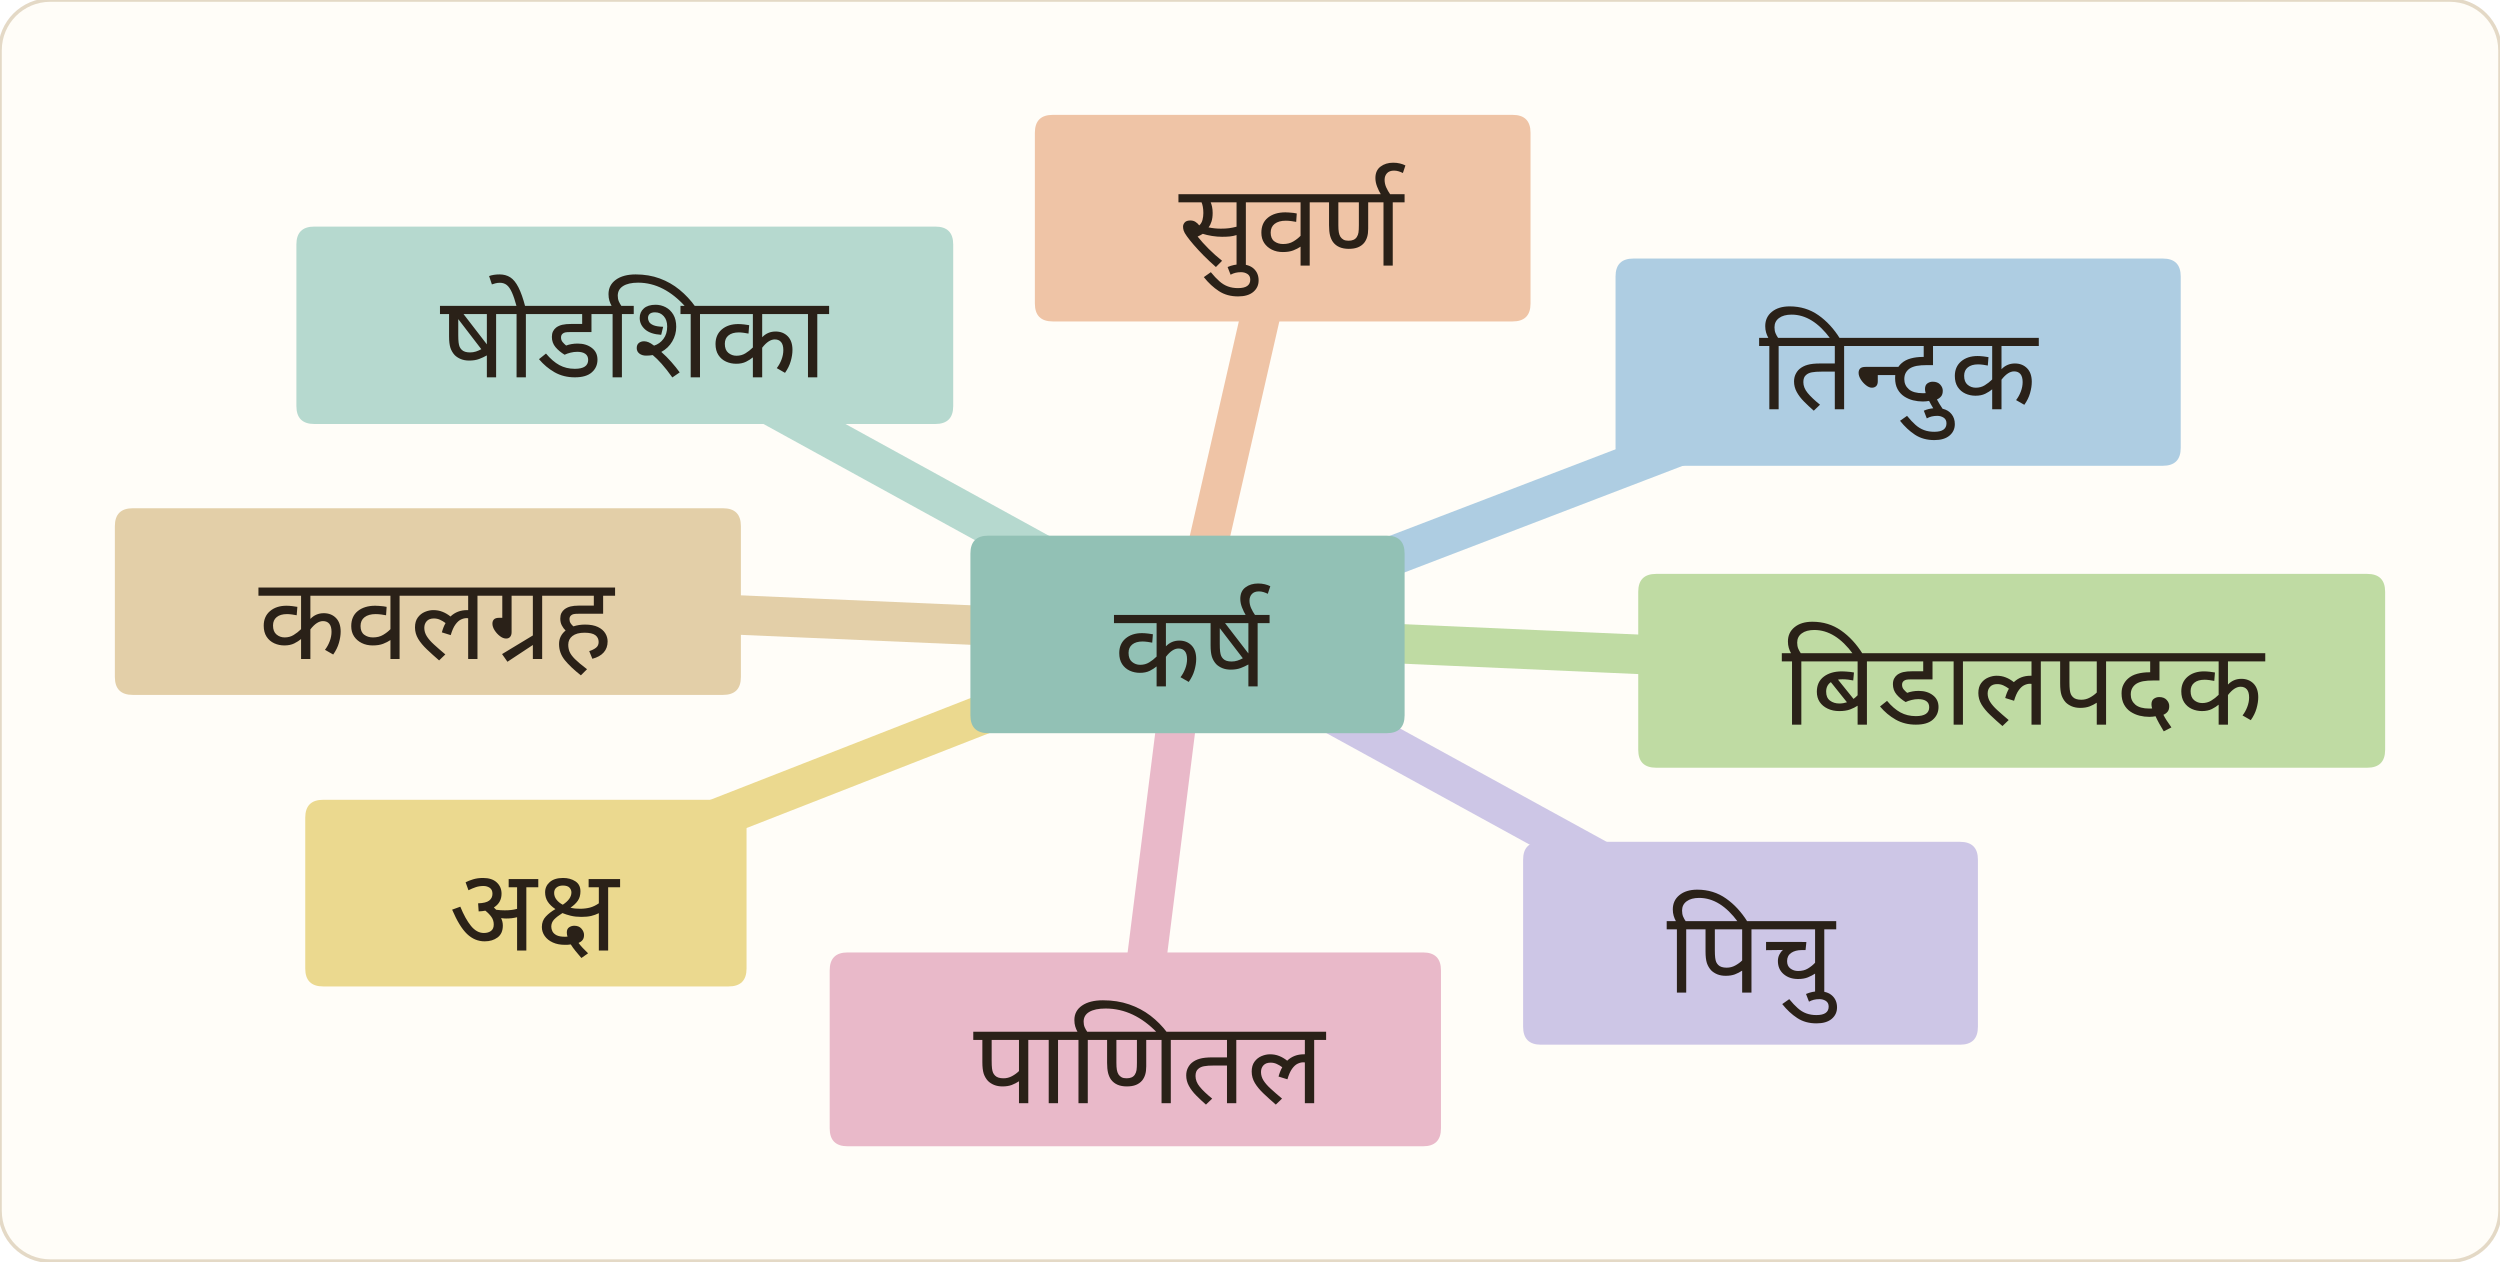
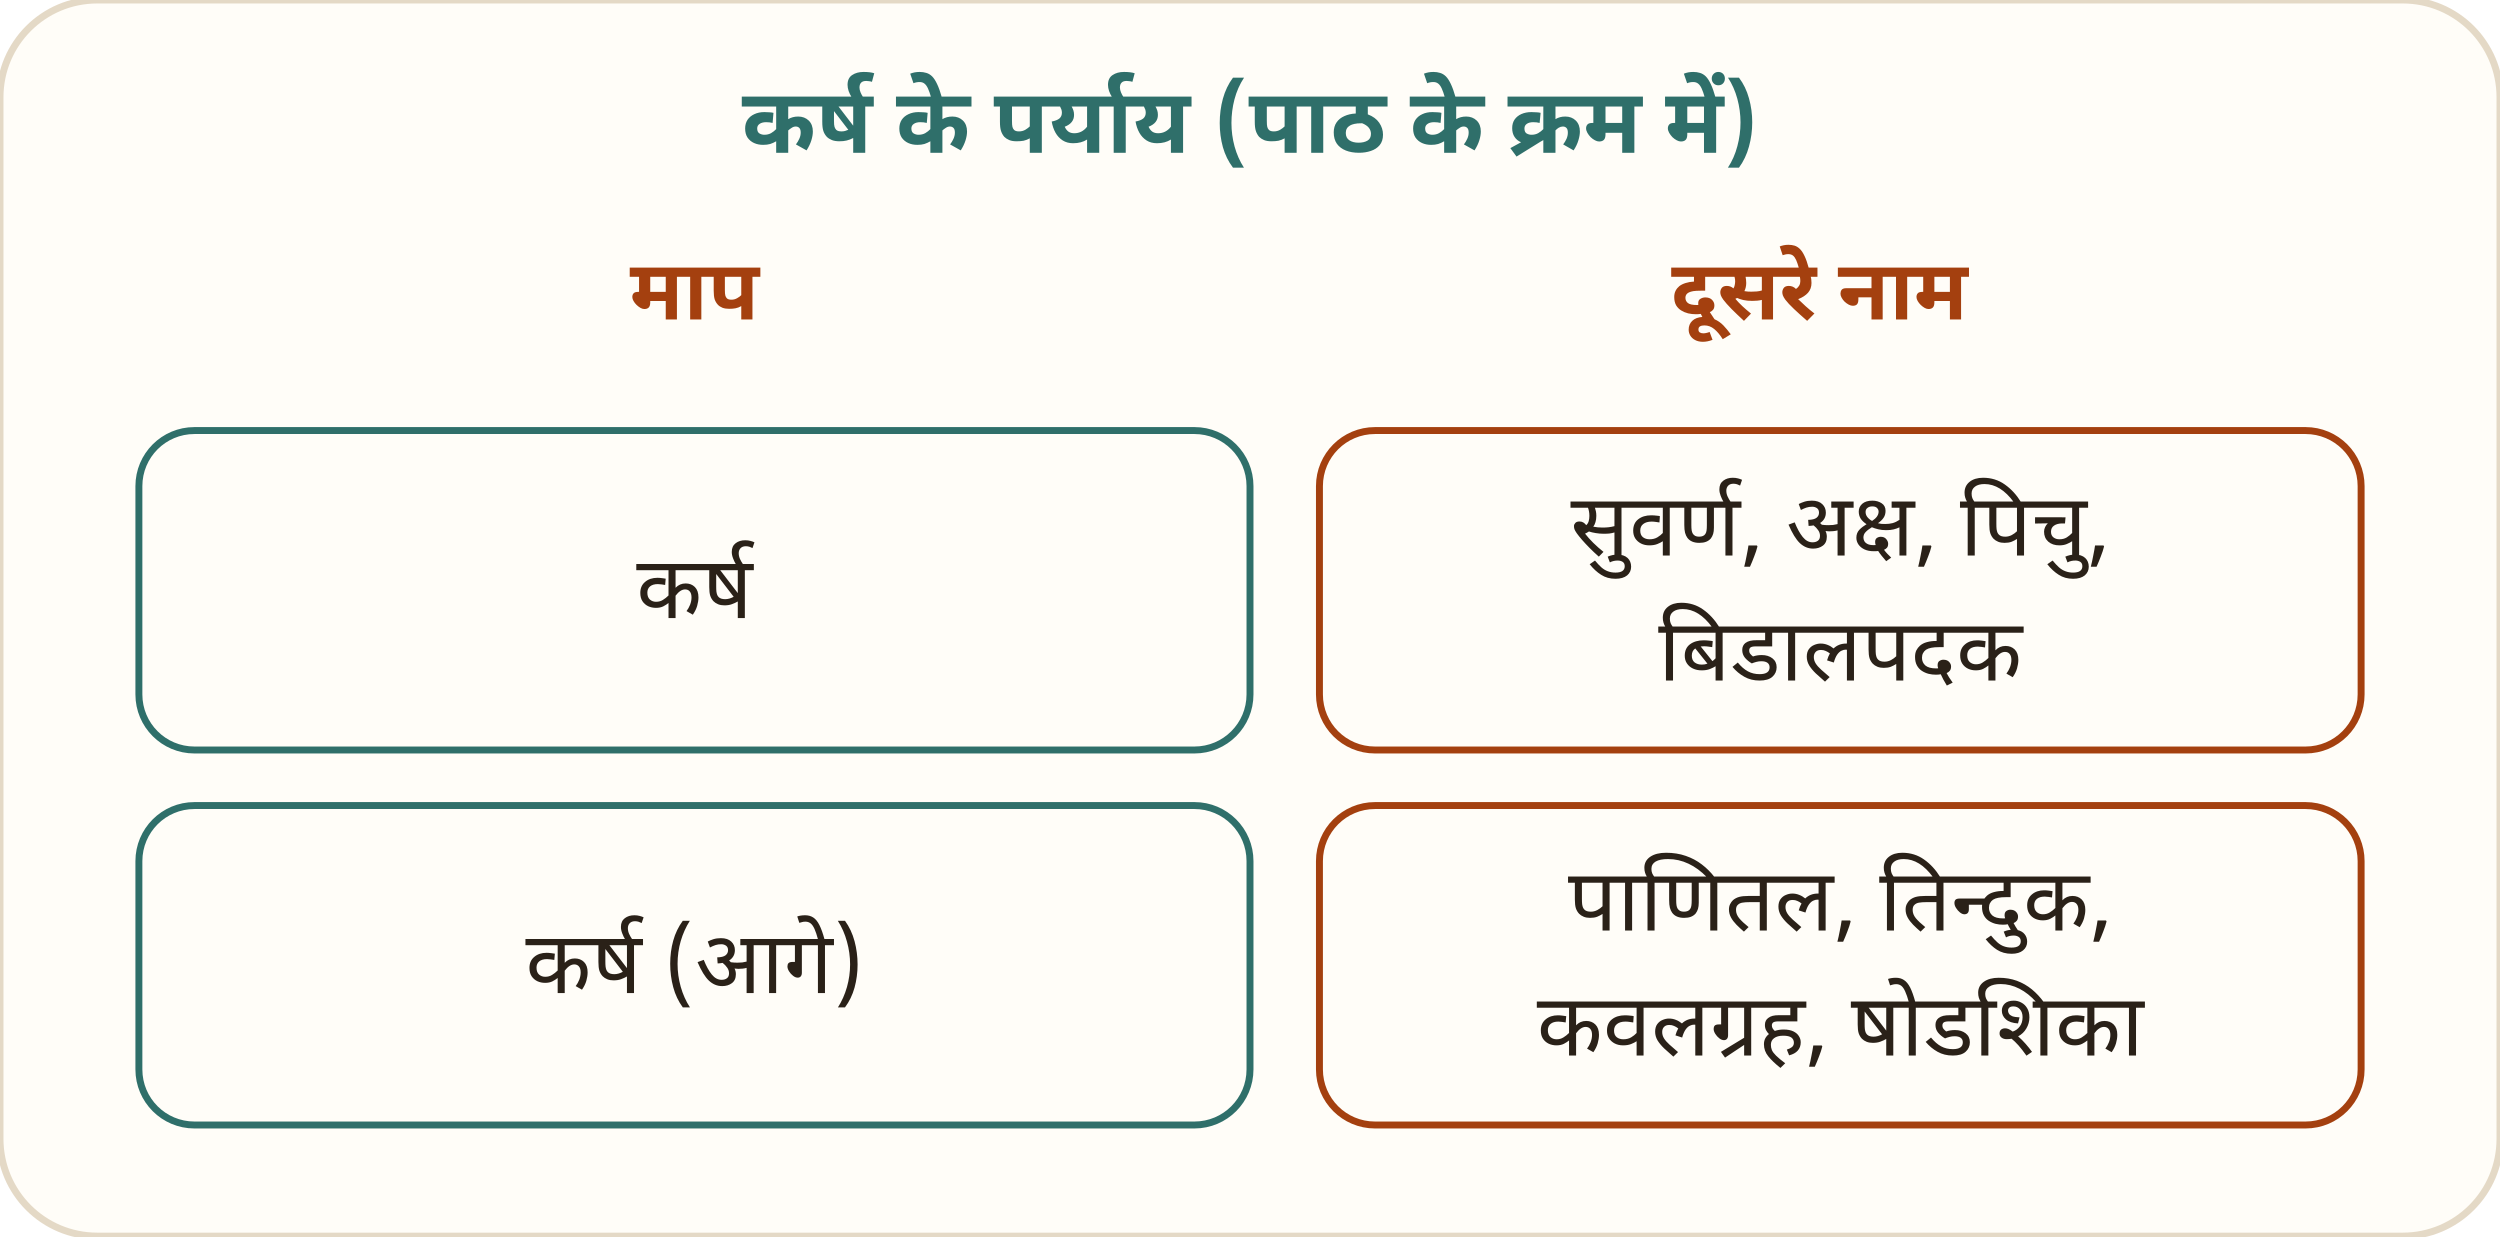
- <svg xmlns="http://www.w3.org/2000/svg" id="mmb86aacf3" viewBox="-17 -17 696.48 351.34" width="696.48" height="351.34" role="img" preserveAspectRatio="xMidYMid meet">
-   <rect x="-17" y="-17" width="696.48" height="351.34" rx="14" fill="#fffdf8" stroke="#e4d9c6" />
-   <style>#mmb86aacf3{font-family:'Noto Sans Devanagari','Mukta','Nirmala UI','Mangal','FreeSans',sans-serif;font-size:32px;fill:#2a2118;}@keyframes edge-animation-frame{from{stroke-dashoffset:0;}}@keyframes dash{to{stroke-dashoffset:0;}}#mmb86aacf3 .edge-animation-slow{stroke-dasharray:9,5!important;stroke-dashoffset:900;animation:dash 50s linear infinite;stroke-linecap:round;}#mmb86aacf3 .edge-animation-fast{stroke-dasharray:9,5!important;stroke-dashoffset:900;animation:dash 20s linear infinite;stroke-linecap:round;}#mmb86aacf3 .error-icon{fill:#fffdf8;}#mmb86aacf3 .error-text{fill:#2a2118;stroke:#2a2118;}#mmb86aacf3 .edge-thickness-normal{stroke-width:1px;}#mmb86aacf3 .edge-thickness-thick{stroke-width:3.5px;}#mmb86aacf3 .edge-pattern-solid{stroke-dasharray:0;}#mmb86aacf3 .edge-thickness-invisible{stroke-width:0;fill:none;}#mmb86aacf3 .edge-pattern-dashed{stroke-dasharray:3;}#mmb86aacf3 .edge-pattern-dotted{stroke-dasharray:2;}#mmb86aacf3 .marker{fill:#a4400f;stroke:#a4400f;}#mmb86aacf3 .marker.cross{stroke:#a4400f;}#mmb86aacf3 svg{font-family:'Noto Sans Devanagari','Mukta','Nirmala UI','Mangal','FreeSans',sans-serif;font-size:32px;}#mmb86aacf3 p{margin:0;}#mmb86aacf3 .edge{stroke-width:3;}#mmb86aacf3 .section--1 rect,#mmb86aacf3 .section--1 path,#mmb86aacf3 .section--1 circle,#mmb86aacf3 .section--1 polygon,#mmb86aacf3 .section--1 path{fill:#a9d0c9;}#mmb86aacf3 .section--1 text{fill:#2a2118;}#mmb86aacf3 .section--1 span{color:#2a2118;}#mmb86aacf3 .node-icon--1{font-size:40px;color:#2a2118;}#mmb86aacf3 .section-edge--1{stroke:#a9d0c9;}#mmb86aacf3 .edge-depth--1{stroke-width:17;}#mmb86aacf3 .section--1 line{stroke:#2f6f6a;stroke-width:3;}#mmb86aacf3 .disabled,#mmb86aacf3 .disabled circle,#mmb86aacf3 .disabled text{fill:lightgray;}#mmb86aacf3 .disabled text{fill:#efefef;}#mmb86aacf3 [data-look="neo"].mindmap-node.section--1 rect,#mmb86aacf3 [data-look="neo"].mindmap-node.section--1 path,#mmb86aacf3 [data-look="neo"].mindmap-node.section--1 circle,#mmb86aacf3 [data-look="neo"].mindmap-node.section--1 polygon{fill:#a9d0c9;stroke:#a9d0c9;stroke-width:1px;}#mmb86aacf3 [data-look="neo"].section-edge--1{stroke:#a9d0c9;}#mmb86aacf3 [data-look="neo"].mindmap-node.section--1 text{fill:#2a2118;}#mmb86aacf3 .section-0 rect,#mmb86aacf3 .section-0 path,#mmb86aacf3 .section-0 circle,#mmb86aacf3 .section-0 polygon,#mmb86aacf3 .section-0 path{fill:#efc4a6;}#mmb86aacf3 .section-0 text{fill:#2a2118;}#mmb86aacf3 .section-0 span{color:#2a2118;}#mmb86aacf3 .node-icon-0{font-size:40px;color:#2a2118;}#mmb86aacf3 .section-edge-0{stroke:#efc4a6;}#mmb86aacf3 .edge-depth-0{stroke-width:14;}#mmb86aacf3 .section-0 line{stroke:#2f6f6a;stroke-width:3;}#mmb86aacf3 .disabled,#mmb86aacf3 .disabled circle,#mmb86aacf3 .disabled text{fill:lightgray;}#mmb86aacf3 .disabled text{fill:#efefef;}#mmb86aacf3 [data-look="neo"].mindmap-node.section-0 rect,#mmb86aacf3 [data-look="neo"].mindmap-node.section-0 path,#mmb86aacf3 [data-look="neo"].mindmap-node.section-0 circle,#mmb86aacf3 [data-look="neo"].mindmap-node.section-0 polygon{fill:#efc4a6;stroke:#efc4a6;stroke-width:1px;}#mmb86aacf3 [data-look="neo"].section-edge-0{stroke:#efc4a6;}#mmb86aacf3 [data-look="neo"].mindmap-node.section-0 text{fill:#2a2118;}#mmb86aacf3 .section-1 rect,#mmb86aacf3 .section-1 path,#mmb86aacf3 .section-1 circle,#mmb86aacf3 .section-1 polygon,#mmb86aacf3 .section-1 path{fill:#ebd98f;}#mmb86aacf3 .section-1 text{fill:#2a2118;}#mmb86aacf3 .section-1 span{color:#2a2118;}#mmb86aacf3 .node-icon-1{font-size:40px;color:#2a2118;}#mmb86aacf3 .section-edge-1{stroke:#ebd98f;}#mmb86aacf3 .edge-depth-1{stroke-width:11;}#mmb86aacf3 .section-1 line{stroke:#2f6f6a;stroke-width:3;}#mmb86aacf3 .disabled,#mmb86aacf3 .disabled circle,#mmb86aacf3 .disabled text{fill:lightgray;}#mmb86aacf3 .disabled text{fill:#efefef;}#mmb86aacf3 [data-look="neo"].mindmap-node.section-1 rect,#mmb86aacf3 [data-look="neo"].mindmap-node.section-1 path,#mmb86aacf3 [data-look="neo"].mindmap-node.section-1 circle,#mmb86aacf3 [data-look="neo"].mindmap-node.section-1 polygon{fill:#ebd98f;stroke:#ebd98f;stroke-width:1px;}#mmb86aacf3 [data-look="neo"].section-edge-1{stroke:#ebd98f;}#mmb86aacf3 [data-look="neo"].mindmap-node.section-1 text{fill:#2a2118;}#mmb86aacf3 .section-2 rect,#mmb86aacf3 .section-2 path,#mmb86aacf3 .section-2 circle,#mmb86aacf3 .section-2 polygon,#mmb86aacf3 .section-2 path{fill:#cdc6e6;}#mmb86aacf3 .section-2 text{fill:#2a2118;}#mmb86aacf3 .section-2 span{color:#2a2118;}#mmb86aacf3 .node-icon-2{font-size:40px;color:#2a2118;}#mmb86aacf3 .section-edge-2{stroke:#cdc6e6;}#mmb86aacf3 .edge-depth-2{stroke-width:8;}#mmb86aacf3 .section-2 line{stroke:#2f6f6a;stroke-width:3;}#mmb86aacf3 .disabled,#mmb86aacf3 .disabled circle,#mmb86aacf3 .disabled text{fill:lightgray;}#mmb86aacf3 .disabled text{fill:#efefef;}#mmb86aacf3 [data-look="neo"].mindmap-node.section-2 rect,#mmb86aacf3 [data-look="neo"].mindmap-node.section-2 path,#mmb86aacf3 [data-look="neo"].mindmap-node.section-2 circle,#mmb86aacf3 [data-look="neo"].mindmap-node.section-2 polygon{fill:#cdc6e6;stroke:#cdc6e6;stroke-width:1px;}#mmb86aacf3 [data-look="neo"].section-edge-2{stroke:#cdc6e6;}#mmb86aacf3 [data-look="neo"].mindmap-node.section-2 text{fill:#2a2118;}#mmb86aacf3 .section-3 rect,#mmb86aacf3 .section-3 path,#mmb86aacf3 .section-3 circle,#mmb86aacf3 .section-3 polygon,#mmb86aacf3 .section-3 path{fill:#bfdba3;}#mmb86aacf3 .section-3 text{fill:#2a2118;}#mmb86aacf3 .section-3 span{color:#2a2118;}#mmb86aacf3 .node-icon-3{font-size:40px;color:#2a2118;}#mmb86aacf3 .section-edge-3{stroke:#bfdba3;}#mmb86aacf3 .edge-depth-3{stroke-width:5;}#mmb86aacf3 .section-3 line{stroke:#2f6f6a;stroke-width:3;}#mmb86aacf3 .disabled,#mmb86aacf3 .disabled circle,#mmb86aacf3 .disabled text{fill:lightgray;}#mmb86aacf3 .disabled text{fill:#efefef;}#mmb86aacf3 [data-look="neo"].mindmap-node.section-3 rect,#mmb86aacf3 [data-look="neo"].mindmap-node.section-3 path,#mmb86aacf3 [data-look="neo"].mindmap-node.section-3 circle,#mmb86aacf3 [data-look="neo"].mindmap-node.section-3 polygon{fill:#bfdba3;stroke:#bfdba3;stroke-width:1px;}#mmb86aacf3 [data-look="neo"].section-edge-3{stroke:#bfdba3;}#mmb86aacf3 [data-look="neo"].mindmap-node.section-3 text{fill:#2a2118;}#mmb86aacf3 .section-4 rect,#mmb86aacf3 .section-4 path,#mmb86aacf3 .section-4 circle,#mmb86aacf3 .section-4 polygon,#mmb86aacf3 .section-4 path{fill:#e9b9c9;}#mmb86aacf3 .section-4 text{fill:#2a2118;}#mmb86aacf3 .section-4 span{color:#2a2118;}#mmb86aacf3 .node-icon-4{font-size:40px;color:#2a2118;}#mmb86aacf3 .section-edge-4{stroke:#e9b9c9;}#mmb86aacf3 .edge-depth-4{stroke-width:2;}#mmb86aacf3 .section-4 line{stroke:#2f6f6a;stroke-width:3;}#mmb86aacf3 .disabled,#mmb86aacf3 .disabled circle,#mmb86aacf3 .disabled text{fill:lightgray;}#mmb86aacf3 .disabled text{fill:#efefef;}#mmb86aacf3 [data-look="neo"].mindmap-node.section-4 rect,#mmb86aacf3 [data-look="neo"].mindmap-node.section-4 path,#mmb86aacf3 [data-look="neo"].mindmap-node.section-4 circle,#mmb86aacf3 [data-look="neo"].mindmap-node.section-4 polygon{fill:#e9b9c9;stroke:#e9b9c9;stroke-width:1px;}#mmb86aacf3 [data-look="neo"].section-edge-4{stroke:#e9b9c9;}#mmb86aacf3 [data-look="neo"].mindmap-node.section-4 text{fill:#2a2118;}#mmb86aacf3 .section-5 rect,#mmb86aacf3 .section-5 path,#mmb86aacf3 .section-5 circle,#mmb86aacf3 .section-5 polygon,#mmb86aacf3 .section-5 path{fill:#aecde2;}#mmb86aacf3 .section-5 text{fill:#2a2118;}#mmb86aacf3 .section-5 span{color:#2a2118;}#mmb86aacf3 .node-icon-5{font-size:40px;color:#2a2118;}#mmb86aacf3 .section-edge-5{stroke:#aecde2;}#mmb86aacf3 .edge-depth-5{stroke-width:-1;}#mmb86aacf3 .section-5 line{stroke:#2f6f6a;stroke-width:3;}#mmb86aacf3 .disabled,#mmb86aacf3 .disabled circle,#mmb86aacf3 .disabled text{fill:lightgray;}#mmb86aacf3 .disabled text{fill:#efefef;}#mmb86aacf3 [data-look="neo"].mindmap-node.section-5 rect,#mmb86aacf3 [data-look="neo"].mindmap-node.section-5 path,#mmb86aacf3 [data-look="neo"].mindmap-node.section-5 circle,#mmb86aacf3 [data-look="neo"].mindmap-node.section-5 polygon{fill:#aecde2;stroke:#aecde2;stroke-width:1px;}#mmb86aacf3 [data-look="neo"].section-edge-5{stroke:#aecde2;}#mmb86aacf3 [data-look="neo"].mindmap-node.section-5 text{fill:#2a2118;}#mmb86aacf3 .section-6 rect,#mmb86aacf3 .section-6 path,#mmb86aacf3 .section-6 circle,#mmb86aacf3 .section-6 polygon,#mmb86aacf3 .section-6 path{fill:#e3cfa8;}#mmb86aacf3 .section-6 text{fill:#2a2118;}#mmb86aacf3 .section-6 span{color:#2a2118;}#mmb86aacf3 .node-icon-6{font-size:40px;color:#2a2118;}#mmb86aacf3 .section-edge-6{stroke:#e3cfa8;}#mmb86aacf3 .edge-depth-6{stroke-width:-4;}#mmb86aacf3 .section-6 line{stroke:#2f6f6a;stroke-width:3;}#mmb86aacf3 .disabled,#mmb86aacf3 .disabled circle,#mmb86aacf3 .disabled text{fill:lightgray;}#mmb86aacf3 .disabled text{fill:#efefef;}#mmb86aacf3 [data-look="neo"].mindmap-node.section-6 rect,#mmb86aacf3 [data-look="neo"].mindmap-node.section-6 path,#mmb86aacf3 [data-look="neo"].mindmap-node.section-6 circle,#mmb86aacf3 [data-look="neo"].mindmap-node.section-6 polygon{fill:#e3cfa8;stroke:#e3cfa8;stroke-width:1px;}#mmb86aacf3 [data-look="neo"].section-edge-6{stroke:#e3cfa8;}#mmb86aacf3 [data-look="neo"].mindmap-node.section-6 text{fill:#2a2118;}#mmb86aacf3 .section-7 rect,#mmb86aacf3 .section-7 path,#mmb86aacf3 .section-7 circle,#mmb86aacf3 .section-7 polygon,#mmb86aacf3 .section-7 path{fill:#b6d9cf;}#mmb86aacf3 .section-7 text{fill:#2a2118;}#mmb86aacf3 .section-7 span{color:#2a2118;}#mmb86aacf3 .node-icon-7{font-size:40px;color:#2a2118;}#mmb86aacf3 .section-edge-7{stroke:#b6d9cf;}#mmb86aacf3 .edge-depth-7{stroke-width:-7;}#mmb86aacf3 .section-7 line{stroke:#2f6f6a;stroke-width:3;}#mmb86aacf3 .disabled,#mmb86aacf3 .disabled circle,#mmb86aacf3 .disabled text{fill:lightgray;}#mmb86aacf3 .disabled text{fill:#efefef;}#mmb86aacf3 [data-look="neo"].mindmap-node.section-7 rect,#mmb86aacf3 [data-look="neo"].mindmap-node.section-7 path,#mmb86aacf3 [data-look="neo"].mindmap-node.section-7 circle,#mmb86aacf3 [data-look="neo"].mindmap-node.section-7 polygon{fill:#b6d9cf;stroke:#b6d9cf;stroke-width:1px;}#mmb86aacf3 [data-look="neo"].section-edge-7{stroke:#b6d9cf;}#mmb86aacf3 [data-look="neo"].mindmap-node.section-7 text{fill:#2a2118;}#mmb86aacf3 .section-8 rect,#mmb86aacf3 .section-8 path,#mmb86aacf3 .section-8 circle,#mmb86aacf3 .section-8 polygon,#mmb86aacf3 .section-8 path{fill:#f0b9a0;}#mmb86aacf3 .section-8 text{fill:#2a2118;}#mmb86aacf3 .section-8 span{color:#2a2118;}#mmb86aacf3 .node-icon-8{font-size:40px;color:#2a2118;}#mmb86aacf3 .section-edge-8{stroke:#f0b9a0;}#mmb86aacf3 .edge-depth-8{stroke-width:-10;}#mmb86aacf3 .section-8 line{stroke:#2f6f6a;stroke-width:3;}#mmb86aacf3 .disabled,#mmb86aacf3 .disabled circle,#mmb86aacf3 .disabled text{fill:lightgray;}#mmb86aacf3 .disabled text{fill:#efefef;}#mmb86aacf3 [data-look="neo"].mindmap-node.section-8 rect,#mmb86aacf3 [data-look="neo"].mindmap-node.section-8 path,#mmb86aacf3 [data-look="neo"].mindmap-node.section-8 circle,#mmb86aacf3 [data-look="neo"].mindmap-node.section-8 polygon{fill:#f0b9a0;stroke:#f0b9a0;stroke-width:1px;}#mmb86aacf3 [data-look="neo"].section-edge-8{stroke:#f0b9a0;}#mmb86aacf3 [data-look="neo"].mindmap-node.section-8 text{fill:#2a2118;}#mmb86aacf3 .section-9 rect,#mmb86aacf3 .section-9 path,#mmb86aacf3 .section-9 circle,#mmb86aacf3 .section-9 polygon,#mmb86aacf3 .section-9 path{fill:#dccf8e;}#mmb86aacf3 .section-9 text{fill:#2a2118;}#mmb86aacf3 .section-9 span{color:#2a2118;}#mmb86aacf3 .node-icon-9{font-size:40px;color:#2a2118;}#mmb86aacf3 .section-edge-9{stroke:#dccf8e;}#mmb86aacf3 .edge-depth-9{stroke-width:-13;}#mmb86aacf3 .section-9 line{stroke:#2f6f6a;stroke-width:3;}#mmb86aacf3 .disabled,#mmb86aacf3 .disabled circle,#mmb86aacf3 .disabled text{fill:lightgray;}#mmb86aacf3 .disabled text{fill:#efefef;}#mmb86aacf3 [data-look="neo"].mindmap-node.section-9 rect,#mmb86aacf3 [data-look="neo"].mindmap-node.section-9 path,#mmb86aacf3 [data-look="neo"].mindmap-node.section-9 circle,#mmb86aacf3 [data-look="neo"].mindmap-node.section-9 polygon{fill:#dccf8e;stroke:#dccf8e;stroke-width:1px;}#mmb86aacf3 [data-look="neo"].section-edge-9{stroke:#dccf8e;}#mmb86aacf3 [data-look="neo"].mindmap-node.section-9 text{fill:#2a2118;}#mmb86aacf3 .section-10 rect,#mmb86aacf3 .section-10 path,#mmb86aacf3 .section-10 circle,#mmb86aacf3 .section-10 polygon,#mmb86aacf3 .section-10 path{fill:#c5bfe2;}#mmb86aacf3 .section-10 text{fill:#2a2118;}#mmb86aacf3 .section-10 span{color:#2a2118;}#mmb86aacf3 .node-icon-10{font-size:40px;color:#2a2118;}#mmb86aacf3 .section-edge-10{stroke:#c5bfe2;}#mmb86aacf3 .edge-depth-10{stroke-width:-16;}#mmb86aacf3 .section-10 line{stroke:#2f6f6a;stroke-width:3;}#mmb86aacf3 .disabled,#mmb86aacf3 .disabled circle,#mmb86aacf3 .disabled text{fill:lightgray;}#mmb86aacf3 .disabled text{fill:#efefef;}#mmb86aacf3 [data-look="neo"].mindmap-node.section-10 rect,#mmb86aacf3 [data-look="neo"].mindmap-node.section-10 path,#mmb86aacf3 [data-look="neo"].mindmap-node.section-10 circle,#mmb86aacf3 [data-look="neo"].mindmap-node.section-10 polygon{fill:#c5bfe2;stroke:#c5bfe2;stroke-width:1px;}#mmb86aacf3 [data-look="neo"].section-edge-10{stroke:#c5bfe2;}#mmb86aacf3 [data-look="neo"].mindmap-node.section-10 text{fill:#2a2118;}#mmb86aacf3 .section-root rect,#mmb86aacf3 .section-root path,#mmb86aacf3 .section-root circle,#mmb86aacf3 .section-root polygon{fill:hsl(165, 27.273%, 66.373%);}#mmb86aacf3 .section-root text{fill:#2a2118;}#mmb86aacf3 .section-root span{color:#2a2118;}#mmb86aacf3 .icon-container{height:100%;display:flex;justify-content:center;align-items:center;}#mmb86aacf3 .edge{fill:none;}#mmb86aacf3 .mindmap-node-label{dy:1em;alignment-baseline:middle;text-anchor:middle;dominant-baseline:middle;text-align:center;}#mmb86aacf3 [data-look="neo"].mindmap-node{filter:drop-shadow( 1px 2px 2px rgba(185,185,185,1));}#mmb86aacf3 [data-look="neo"].mindmap-node.section-root rect,#mmb86aacf3 [data-look="neo"].mindmap-node.section-root path,#mmb86aacf3 [data-look="neo"].mindmap-node.section-root circle,#mmb86aacf3 [data-look="neo"].mindmap-node.section-root polygon{fill:hsl(165, 27.273%, 66.373%);}#mmb86aacf3 [data-look="neo"].mindmap-node.section-root .text-inner-tspan{fill:#2a2118;}#mmb86aacf3 [data-look="neo"].mindmap-node.section--1 rect,#mmb86aacf3 [data-look="neo"].mindmap-node.section--1 path,#mmb86aacf3 [data-look="neo"].mindmap-node.section--1 circle,#mmb86aacf3 [data-look="neo"].mindmap-node.section--1 polygon{stroke:url(#mmb86aacf3-gradient);fill:#e3efec;}#mmb86aacf3 .section--1 line{stroke-width:0;}#mmb86aacf3 [data-look="neo"].mindmap-node.section-0 rect,#mmb86aacf3 [data-look="neo"].mindmap-node.section-0 path,#mmb86aacf3 [data-look="neo"].mindmap-node.section-0 circle,#mmb86aacf3 [data-look="neo"].mindmap-node.section-0 polygon{stroke:url(#mmb86aacf3-gradient);fill:#e3efec;}#mmb86aacf3 .section-0 line{stroke-width:0;}#mmb86aacf3 [data-look="neo"].mindmap-node.section-1 rect,#mmb86aacf3 [data-look="neo"].mindmap-node.section-1 path,#mmb86aacf3 [data-look="neo"].mindmap-node.section-1 circle,#mmb86aacf3 [data-look="neo"].mindmap-node.section-1 polygon{stroke:url(#mmb86aacf3-gradient);fill:#e3efec;}#mmb86aacf3 .section-1 line{stroke-width:0;}#mmb86aacf3 [data-look="neo"].mindmap-node.section-2 rect,#mmb86aacf3 [data-look="neo"].mindmap-node.section-2 path,#mmb86aacf3 [data-look="neo"].mindmap-node.section-2 circle,#mmb86aacf3 [data-look="neo"].mindmap-node.section-2 polygon{stroke:url(#mmb86aacf3-gradient);fill:#e3efec;}#mmb86aacf3 .section-2 line{stroke-width:0;}#mmb86aacf3 [data-look="neo"].mindmap-node.section-3 rect,#mmb86aacf3 [data-look="neo"].mindmap-node.section-3 path,#mmb86aacf3 [data-look="neo"].mindmap-node.section-3 circle,#mmb86aacf3 [data-look="neo"].mindmap-node.section-3 polygon{stroke:url(#mmb86aacf3-gradient);fill:#e3efec;}#mmb86aacf3 .section-3 line{stroke-width:0;}#mmb86aacf3 [data-look="neo"].mindmap-node.section-4 rect,#mmb86aacf3 [data-look="neo"].mindmap-node.section-4 path,#mmb86aacf3 [data-look="neo"].mindmap-node.section-4 circle,#mmb86aacf3 [data-look="neo"].mindmap-node.section-4 polygon{stroke:url(#mmb86aacf3-gradient);fill:#e3efec;}#mmb86aacf3 .section-4 line{stroke-width:0;}#mmb86aacf3 [data-look="neo"].mindmap-node.section-5 rect,#mmb86aacf3 [data-look="neo"].mindmap-node.section-5 path,#mmb86aacf3 [data-look="neo"].mindmap-node.section-5 circle,#mmb86aacf3 [data-look="neo"].mindmap-node.section-5 polygon{stroke:url(#mmb86aacf3-gradient);fill:#e3efec;}#mmb86aacf3 .section-5 line{stroke-width:0;}#mmb86aacf3 [data-look="neo"].mindmap-node.section-6 rect,#mmb86aacf3 [data-look="neo"].mindmap-node.section-6 path,#mmb86aacf3 [data-look="neo"].mindmap-node.section-6 circle,#mmb86aacf3 [data-look="neo"].mindmap-node.section-6 polygon{stroke:url(#mmb86aacf3-gradient);fill:#e3efec;}#mmb86aacf3 .section-6 line{stroke-width:0;}#mmb86aacf3 [data-look="neo"].mindmap-node.section-7 rect,#mmb86aacf3 [data-look="neo"].mindmap-node.section-7 path,#mmb86aacf3 [data-look="neo"].mindmap-node.section-7 circle,#mmb86aacf3 [data-look="neo"].mindmap-node.section-7 polygon{stroke:url(#mmb86aacf3-gradient);fill:#e3efec;}#mmb86aacf3 .section-7 line{stroke-width:0;}#mmb86aacf3 [data-look="neo"].mindmap-node.section-8 rect,#mmb86aacf3 [data-look="neo"].mindmap-node.section-8 path,#mmb86aacf3 [data-look="neo"].mindmap-node.section-8 circle,#mmb86aacf3 [data-look="neo"].mindmap-node.section-8 polygon{stroke:url(#mmb86aacf3-gradient);fill:#e3efec;}#mmb86aacf3 .section-8 line{stroke-width:0;}#mmb86aacf3 [data-look="neo"].mindmap-node.section-9 rect,#mmb86aacf3 [data-look="neo"].mindmap-node.section-9 path,#mmb86aacf3 [data-look="neo"].mindmap-node.section-9 circle,#mmb86aacf3 [data-look="neo"].mindmap-node.section-9 polygon{stroke:url(#mmb86aacf3-gradient);fill:#e3efec;}#mmb86aacf3 .section-9 line{stroke-width:0;}#mmb86aacf3 [data-look="neo"].mindmap-node.section-10 rect,#mmb86aacf3 [data-look="neo"].mindmap-node.section-10 path,#mmb86aacf3 [data-look="neo"].mindmap-node.section-10 circle,#mmb86aacf3 [data-look="neo"].mindmap-node.section-10 polygon{stroke:url(#mmb86aacf3-gradient);fill:#e3efec;}#mmb86aacf3 .section-10 line{stroke-width:0;}#mmb86aacf3 .node .neo-node{stroke:#2f6f6a;}#mmb86aacf3 [data-look="neo"].node rect,#mmb86aacf3 [data-look="neo"].cluster rect,#mmb86aacf3 [data-look="neo"].node polygon{stroke:url(#mmb86aacf3-gradient);filter:drop-shadow( 1px 2px 2px rgba(185,185,185,1));}#mmb86aacf3 [data-look="neo"].swimlane.cluster rect{filter:none;}#mmb86aacf3 [data-look="neo"].node path{stroke:url(#mmb86aacf3-gradient);stroke-width:1px;}#mmb86aacf3 [data-look="neo"].node .outer-path{filter:drop-shadow( 1px 2px 2px rgba(185,185,185,1));}#mmb86aacf3 [data-look="neo"].node .neo-line path{stroke:#2f6f6a;filter:none;}#mmb86aacf3 [data-look="neo"].node circle{stroke:url(#mmb86aacf3-gradient);filter:drop-shadow( 1px 2px 2px rgba(185,185,185,1));}#mmb86aacf3 [data-look="neo"].node circle .state-start{fill:#000000;}#mmb86aacf3 [data-look="neo"].icon-shape .icon{fill:url(#mmb86aacf3-gradient);filter:drop-shadow( 1px 2px 2px rgba(185,185,185,1));}#mmb86aacf3 [data-look="neo"].icon-shape .icon-neo path{stroke:url(#mmb86aacf3-gradient);filter:drop-shadow( 1px 2px 2px rgba(185,185,185,1));}#mmb86aacf3 .eventWrapper{filter:none;}#mmb86aacf3 .titleText{fill:rgb(47, 111, 106);font-weight:700;}#mmb86aacf3 :root{--mermaid-font-family:'Noto Sans Devanagari','Mukta','Nirmala UI','Mangal','FreeSans',sans-serif;}</style>
-   <g>
-     <marker id="mmb86aacf3_mindmap-pointEnd" class="marker mindmap" viewBox="0 0 10 10" refX="5" refY="5" markerUnits="userSpaceOnUse" markerWidth="8" markerHeight="8" orient="auto">
-       <path d="M 0 0 L 10 5 L 0 10 z" class="arrowMarkerPath" style="stroke-width: 1; stroke-dasharray: 1, 0;" />
-     </marker>
-     <marker id="mmb86aacf3_mindmap-pointStart" class="marker mindmap" viewBox="0 0 10 10" refX="4.5" refY="5" markerUnits="userSpaceOnUse" markerWidth="8" markerHeight="8" orient="auto">
-       <path d="M 0 5 L 10 10 L 10 0 z" class="arrowMarkerPath" style="stroke-width: 1; stroke-dasharray: 1, 0;" />
-     </marker>
-     <marker id="mmb86aacf3_mindmap-pointEnd-margin" class="marker mindmap" viewBox="0 0 11.5 14" refX="11.5" refY="7" markerUnits="userSpaceOnUse" markerWidth="10.5" markerHeight="14" orient="auto">
-       <path d="M 0 0 L 11.5 7 L 0 14 z" class="arrowMarkerPath" style="stroke-width: 0; stroke-dasharray: 1, 0;" />
-     </marker>
-     <marker id="mmb86aacf3_mindmap-pointStart-margin" class="marker mindmap" viewBox="0 0 11.5 14" refX="1" refY="7" markerUnits="userSpaceOnUse" markerWidth="11.5" markerHeight="14" orient="auto">
-       <polygon points="0,7 11.5,14 11.5,0" class="arrowMarkerPath" style="stroke-width: 0; stroke-dasharray: 1, 0;" />
-     </marker>
-     <g class="subgraphs" />
-     <g class="edgePaths">
-       <path d="M317.173,145.122L318.826,137.895C320.478,130.668,323.784,116.214,327.089,101.76C330.395,87.306,333.7,72.852,335.353,65.626L337.005,58.399" id="mmb86aacf3-edge_0_1" class="edge-thickness-normal edge-pattern-solid edge section-edge-0 edge-depth-1" style="undefined;;;undefined" data-edge="true" data-et="edge" data-id="edge_0_1" data-points="W3sieCI6MzE3LjE3Mjk5NTIwODY1ODgsInkiOjE0NS4xMjIzNjY0Nzg1NDkxNH0seyJ4IjozMjcuMDg5MTg4MTA3NTgyMzQsInkiOjEwMS43NjA0NDMxNTkwMTkwOH0seyJ4IjozMzcuMDA1MzgxMDA2NTA1OSwieSI6NTguMzk4NTE5ODM5NDg5MDF9XQ==" data-look="classic" />
-       <path d="M299.859,165.207L286.828,170.303C273.796,175.398,247.733,185.588,221.67,195.779C195.607,205.97,169.544,216.16,156.513,221.256L143.481,226.351" id="mmb86aacf3-edge_0_2" class="edge-thickness-normal edge-pattern-solid edge section-edge-1 edge-depth-1" style="undefined;;;undefined" data-edge="true" data-et="edge" data-id="edge_0_2" data-points="W3sieCI6Mjk5Ljg1ODk3MjQ4ODk1MjEsInkiOjE2NS4yMDcxOTQzNDM2NDYxfSx7IngiOjIyMS42NzAxNjczMDcyMTg4MywieSI6MTk1Ljc3OTA1Njg1Mjc1MzM0fSx7IngiOjE0My40ODEzNjIxMjU0ODU2LCJ5IjoyMjYuMzUwOTE5MzYxODYwNTh9XQ==" data-look="classic" />
-       <path d="M326.98,166.959L337.859,172.927C348.738,178.894,370.496,190.829,392.254,202.765C414.012,214.7,435.77,226.635,446.649,232.603L457.528,238.57" id="mmb86aacf3-edge_0_3" class="edge-thickness-normal edge-pattern-solid edge section-edge-2 edge-depth-1" style="undefined;;;undefined" data-edge="true" data-et="edge" data-id="edge_0_3" data-points="W3sieCI6MzI2Ljk4MDM2MTQ5ODA5OTUsInkiOjE2Ni45NTg5NzY2ODExODI2Nn0seyJ4IjozOTIuMjU0MzM4ODY3NzkyNSwieSI6MjAyLjc2NDcyNzQ1NDMyNjQyfSx7IngiOjQ1Ny41MjgzMTYyMzc0ODU1LCJ5IjoyMzguNTcwNDc4MjI3NDcwMTh9XQ==" data-look="classic" />
-       <path d="M328.814,160.406L345.451,161.141C362.088,161.876,395.361,163.345,428.634,164.814C461.907,166.283,495.181,167.752,511.817,168.486L528.454,169.221" id="mmb86aacf3-edge_0_4" class="edge-thickness-normal edge-pattern-solid edge section-edge-3 edge-depth-1" style="undefined;;;undefined" data-edge="true" data-et="edge" data-id="edge_0_4" data-points="W3sieCI6MzI4LjgxNDQ1NjE1NjYzMDMsInkiOjE2MC40MDY0OTM1MDEzMjY5M30seyJ4Ijo0MjguNjM0MTkyMDQyMzk3NDQsInkiOjE2NC44MTM1NTI1NTQ1MDM5M30seyJ4Ijo1MjguNDUzOTI3OTI4MTY0NiwieSI6MTY5LjIyMDYxMTYwNzY4MDkyfV0=" data-look="classic" />
-       <path d="M311.958,174.628L311.058,181.78C310.159,188.933,308.36,203.239,306.561,217.544C304.762,231.849,302.963,246.155,302.064,253.308L301.164,260.46" id="mmb86aacf3-edge_0_5" class="edge-thickness-normal edge-pattern-solid edge section-edge-4 edge-depth-1" style="undefined;;;undefined" data-edge="true" data-et="edge" data-id="edge_0_5" data-points="W3sieCI6MzExLjk1NzU3NTE2NTgwNTgsInkiOjE3NC42Mjc2Nzk2NTUwMjM3N30seyJ4IjozMDYuNTYwOTQ3OTM0MDIzMTUsInkiOjIxNy41NDM5NDgzODA1Njc5NH0seyJ4IjozMDEuMTY0MzIwNzAyMjQwNSwieSI6MjYwLjQ2MDIxNzEwNjExMjF9XQ==" data-look="classic" />
-       <path d="M327.836,154.378L342,148.952C356.163,143.526,384.49,132.673,412.817,121.82C441.144,110.967,469.471,100.114,483.635,94.688L497.798,89.261" id="mmb86aacf3-edge_0_6" class="edge-thickness-normal edge-pattern-solid edge section-edge-5 edge-depth-1" style="undefined;;;undefined" data-edge="true" data-et="edge" data-id="edge_0_6" data-points="W3sieCI6MzI3LjgzNjIwOTYxNTMwMDMzLCJ5IjoxNTQuMzc4MzU5OTc0MzQ2MDR9LHsieCI6NDEyLjgxNzE5MDM0OTg4NjksInkiOjEyMS44MTk4MTU5ODUzNzc4M30seyJ4Ijo0OTcuNzk4MTcxMDg0NDczNSwieSI6ODkuMjYxMjcxOTk2NDA5NjJ9XQ==" data-look="classic" />
-       <path d="M298.843,159.097L283.705,158.443C268.568,157.788,238.292,156.479,208.017,155.17C177.741,153.862,147.466,152.553,132.328,151.898L117.19,151.244" id="mmb86aacf3-edge_0_7" class="edge-thickness-normal edge-pattern-solid edge section-edge-6 edge-depth-1" style="undefined;;;undefined" data-edge="true" data-et="edge" data-id="edge_0_7" data-points="W3sieCI6Mjk4Ljg0MzA1MTk1NjIwNSwieSI6MTU5LjA5NzAxMjIxMzM2Nzd9LHsieCI6MjA4LjAxNjU3MDIwNDQ1ODY3LCJ5IjoxNTUuMTcwNDEyMTU5MzY1NTN9LHsieCI6MTE3LjE5MDA4ODQ1MjcxMjM2LCJ5IjoxNTEuMjQzODEyMTA1MzYzMzZ9XQ==" data-look="classic" />
-       <path d="M300.682,152.522L289.81,146.549C278.937,140.576,257.192,128.63,235.447,116.684C213.702,104.737,191.957,92.791,181.084,86.818L170.211,80.845" id="mmb86aacf3-edge_0_8" class="edge-thickness-normal edge-pattern-solid edge section-edge-7 edge-depth-1" style="undefined;;;undefined" data-edge="true" data-et="edge" data-id="edge_0_8" data-points="W3sieCI6MzAwLjY4MjM0NjUxNjE2NCwieSI6MTUyLjUyMjQxNDg3OTkwODE4fSx7IngiOjIzNS40NDY4NTEwNTc3MTE1NywieSI6MTE2LjY4MzY3NDU4NjcwMzgzfSx7IngiOjE3MC4yMTEzNTU1OTkyNTkxNSwieSI6ODAuODQ0OTM0MjkzNDk5NDZ9XQ==" data-look="classic" />
-     </g>
-     <g class="edgeLabels">
-       <g class="edgeLabel">
-         <g class="label" data-id="edge_0_1" transform="translate(0, 0)">
-           <text y="-10.1" text-anchor="middle">
-             <tspan class="text-outer-tspan row" x="0" y="-0.1em" dy="1.1em" text-anchor="middle" />
-           </text>
-         </g>
-       </g>
-       <g>
-         <rect class="background" style="stroke: none" />
-       </g>
-       <g class="edgeLabel">
-         <g class="label" data-id="edge_0_2" transform="translate(0, 0)">
-           <text y="-10.1" text-anchor="middle">
-             <tspan class="text-outer-tspan row" x="0" y="-0.1em" dy="1.1em" text-anchor="middle" />
-           </text>
-         </g>
-       </g>
-       <g>
-         <rect class="background" style="stroke: none" />
-       </g>
-       <g class="edgeLabel">
-         <g class="label" data-id="edge_0_3" transform="translate(0, 0)">
-           <text y="-10.1" text-anchor="middle">
-             <tspan class="text-outer-tspan row" x="0" y="-0.1em" dy="1.1em" text-anchor="middle" />
-           </text>
-         </g>
-       </g>
-       <g>
-         <rect class="background" style="stroke: none" />
-       </g>
-       <g class="edgeLabel">
-         <g class="label" data-id="edge_0_4" transform="translate(0, 0)">
-           <text y="-10.1" text-anchor="middle">
-             <tspan class="text-outer-tspan row" x="0" y="-0.1em" dy="1.1em" text-anchor="middle" />
-           </text>
-         </g>
-       </g>
-       <g>
-         <rect class="background" style="stroke: none" />
-       </g>
-       <g class="edgeLabel">
-         <g class="label" data-id="edge_0_5" transform="translate(0, 0)">
-           <text y="-10.1" text-anchor="middle">
-             <tspan class="text-outer-tspan row" x="0" y="-0.1em" dy="1.1em" text-anchor="middle" />
-           </text>
-         </g>
-       </g>
-       <g>
-         <rect class="background" style="stroke: none" />
-       </g>
-       <g class="edgeLabel">
-         <g class="label" data-id="edge_0_6" transform="translate(0, 0)">
-           <text y="-10.1" text-anchor="middle">
-             <tspan class="text-outer-tspan row" x="0" y="-0.1em" dy="1.1em" text-anchor="middle" />
-           </text>
-         </g>
-       </g>
-       <g>
-         <rect class="background" style="stroke: none" />
-       </g>
-       <g class="edgeLabel">
-         <g class="label" data-id="edge_0_7" transform="translate(0, 0)">
-           <text y="-10.1" text-anchor="middle">
-             <tspan class="text-outer-tspan row" x="0" y="-0.1em" dy="1.1em" text-anchor="middle" />
-           </text>
-         </g>
-       </g>
-       <g>
-         <rect class="background" style="stroke: none" />
-       </g>
-       <g class="edgeLabel">
-         <g class="label" data-id="edge_0_8" transform="translate(0, 0)">
-           <text y="-10.1" text-anchor="middle">
-             <tspan class="text-outer-tspan row" x="0" y="-0.1em" dy="1.1em" text-anchor="middle" />
-           </text>
-         </g>
-       </g>
-       <g>
-         <rect class="background" style="stroke: none" />
-       </g>
-     </g>
-     <g class="nodes">
-       <g class="node mindmap-node section-root section--1" id="mmb86aacf3-node_0" data-look="classic" transform="translate(313.8291, 159.7449)">
-         <path id="mmb86aacf3-node_0" class="node-bkg node-0" style="" d="M-60.484 22.516     v-45.032     q0,-5 5,-5     h110.968     q5,0 5,5     v45.032     q0,5 -5,5     h-110.968     q-5,0 -5,-5     Z" />
-         <line class="node-line-" x1="-60.484" y1="27.516" x2="60.484" y2="27.516" />
-         <g class="label" style="" transform="translate(-20.48402, -17.516)">
-           <rect />
-           <g>
-             <rect class="background" style="stroke: none" />
-             <text y="-10.1" style="">
-               <tspan class="text-outer-tspan row" x="0" y="-0.1em" dy="1.1em">
-                 <tspan font-style="normal" class="text-inner-tspan" font-weight="normal">कर्ष</tspan>
-               </tspan>
-             </text>
-           </g>
-         </g>
-       </g>
-       <g class="node mindmap-node section-0" id="mmb86aacf3-node_1" data-look="classic" transform="translate(340.3493, 43.776)">
-         <path id="mmb86aacf3-node_1" class="node-bkg node-0" style="" d="M-69.044 23.776     v-47.552     q0,-5 5,-5     h128.088     q5,0 5,5     v47.552     q0,5 -5,5     h-128.088     q-5,0 -5,-5     Z" />
-         <line class="node-line-" x1="-69.044" y1="28.776" x2="69.044" y2="28.776" />
-         <g class="label" style="" transform="translate(-29.04404, -18.776)">
-           <rect />
-           <g>
-             <rect class="background" style="stroke: none" />
-             <text y="-10.1" style="">
-               <tspan class="text-outer-tspan row" x="0" y="-0.1em" dy="1.1em">
-                 <tspan font-style="normal" class="text-inner-tspan" font-weight="normal">सुवर्ण</tspan>
-               </tspan>
-             </text>
-           </g>
-         </g>
-       </g>
-       <g class="node mindmap-node section-1" id="mmb86aacf3-node_2" data-look="classic" transform="translate(129.5113, 231.8132)">
-         <path id="mmb86aacf3-node_2" class="node-bkg node-0" style="" d="M-61.472 21     v-42     q0,-5 5,-5     h112.944     q5,0 5,5     v42     q0,5 -5,5     h-112.944     q-5,0 -5,-5     Z" />
-         <line class="node-line-" x1="-61.472" y1="26" x2="61.472" y2="26" />
-         <g class="label" style="" transform="translate(-21.47202, -16)">
-           <rect />
-           <g>
-             <rect class="background" style="stroke: none" />
-             <text y="-10.1" style="">
-               <tspan class="text-outer-tspan row" x="0" y="-0.1em" dy="1.1em">
-                 <tspan font-style="normal" class="text-inner-tspan" font-weight="normal">अक्ष</tspan>
-               </tspan>
-             </text>
-           </g>
-         </g>
-       </g>
-       <g class="node mindmap-node section-2" id="mmb86aacf3-node_3" data-look="classic" transform="translate(470.6796, 245.7846)">
-         <path id="mmb86aacf3-node_3" class="node-bkg node-0" style="" d="M-63.352 23.26     v-46.52     q0,-5 5,-5     h116.704     q5,0 5,5     v46.52     q0,5 -5,5     h-116.704     q-5,0 -5,-5     Z" />
-         <line class="node-line-" x1="-63.352" y1="28.26" x2="63.352" y2="28.26" />
-         <g class="label" style="" transform="translate(-23.35202, -18.26)">
-           <rect />
-           <g>
-             <rect class="background" style="stroke: none" />
-             <text y="-10.1" style="">
-               <tspan class="text-outer-tspan row" x="0" y="-0.1em" dy="1.1em">
-                 <tspan font-style="normal" class="text-inner-tspan" font-weight="normal">पिचु</tspan>
-               </tspan>
-             </text>
-           </g>
-         </g>
-       </g>
-       <g class="node mindmap-node section-3" id="mmb86aacf3-node_4" data-look="classic" transform="translate(543.4393, 169.8822)">
-         <path id="mmb86aacf3-node_4" class="node-bkg node-0" style="" d="M-104.04 22     v-44     q0,-5 5,-5     h198.08     q5,0 5,5     v44     q0,5 -5,5     h-198.08     q-5,0 -5,-5     Z" />
-         <line class="node-line-" x1="-104.04" y1="27" x2="104.04" y2="27" />
-         <g class="label" style="" transform="translate(-64.0401, -17)">
-           <rect />
-           <g>
-             <rect class="background" style="stroke: none" />
-             <text y="-10.1" style="">
-               <tspan class="text-outer-tspan row" x="0" y="-0.1em" dy="1.1em">
-                 <tspan font-style="normal" class="text-inner-tspan" font-weight="normal">बिडालपदक</tspan>
-               </tspan>
-             </text>
-           </g>
-         </g>
-       </g>
-       <g class="node mindmap-node section-4" id="mmb86aacf3-node_5" data-look="classic" transform="translate(299.2928, 275.343)">
-         <path id="mmb86aacf3-node_5" class="node-bkg node-0" style="" d="M-85.148 22     v-44     q0,-5 5,-5     h160.296     q5,0 5,5     v44     q0,5 -5,5     h-160.296     q-5,0 -5,-5     Z" />
-         <line class="node-line-" x1="-85.148" y1="27" x2="85.148" y2="27" />
-         <g class="label" style="" transform="translate(-45.14806, -17)">
-           <rect />
-           <g>
-             <rect class="background" style="stroke: none" />
-             <text y="-10.1" style="">
-               <tspan class="text-outer-tspan row" x="0" y="-0.1em" dy="1.1em">
-                 <tspan font-style="normal" class="text-inner-tspan" font-weight="normal">पाणितल</tspan>
-               </tspan>
-             </text>
-           </g>
-         </g>
-       </g>
-       <g class="node mindmap-node section-5" id="mmb86aacf3-node_6" data-look="classic" transform="translate(511.8053, 83.89475)">
-         <path id="mmb86aacf3-node_6" class="node-bkg node-0" style="" d="M-78.728 23.868     v-47.736     q0,-5 5,-5     h147.456     q5,0 5,5     v47.736     q0,5 -5,5     h-147.456     q-5,0 -5,-5     Z" />
-         <line class="node-line-" x1="-78.728" y1="28.868" x2="78.728" y2="28.868" />
-         <g class="label" style="" transform="translate(-38.72805, -18.868)">
-           <rect />
-           <g>
-             <rect class="background" style="stroke: none" />
-             <text y="-10.1" style="">
-               <tspan class="text-outer-tspan row" x="0" y="-0.1em" dy="1.1em">
-                 <tspan font-style="normal" class="text-inner-tspan" font-weight="normal">तिन्दुक</tspan>
-               </tspan>
-             </text>
-           </g>
-         </g>
-       </g>
-       <g class="node mindmap-node section-6" id="mmb86aacf3-node_7" data-look="classic" transform="translate(102.2041, 150.5959)">
-         <path id="mmb86aacf3-node_7" class="node-bkg node-0" style="" d="M-87.204 21     v-42     q0,-5 5,-5     h164.408     q5,0 5,5     v42     q0,5 -5,5     h-164.408     q-5,0 -5,-5     Z" />
-         <line class="node-line-" x1="-87.204" y1="26" x2="87.204" y2="26" />
-         <g class="label" style="" transform="translate(-47.20409, -16)">
-           <rect />
-           <g>
-             <rect class="background" style="stroke: none" />
-             <text y="-10.1" style="">
-               <tspan class="text-outer-tspan row" x="0" y="-0.1em" dy="1.1em">
-                 <tspan font-style="normal" class="text-inner-tspan" font-weight="normal">कवलग्रह</tspan>
-               </tspan>
-             </text>
-           </g>
-         </g>
-       </g>
-       <g class="node mindmap-node section-7" id="mmb86aacf3-node_8" data-look="classic" transform="translate(157.0646, 73.62246)">
-         <path id="mmb86aacf3-node_8" class="node-bkg node-0" style="" d="M-91.492 22.5     v-45     q0,-5 5,-5     h172.984     q5,0 5,5     v45     q0,5 -5,5     h-172.984     q-5,0 -5,-5     Z" />
-         <line class="node-line-" x1="-91.492" y1="27.5" x2="91.492" y2="27.5" />
-         <g class="label" style="" transform="translate(-51.49209, -17.5)">
-           <rect />
-           <g>
-             <rect class="background" style="stroke: none" />
-             <text y="-10.1" style="">
-               <tspan class="text-outer-tspan row" x="0" y="-0.1em" dy="1.1em">
-                 <tspan font-style="normal" class="text-inner-tspan" font-weight="normal">षोडशिका</tspan>
-               </tspan>
-             </text>
-           </g>
-         </g>
-       </g>
-     </g>
-   </g>
-   <defs>
-     <filter id="mmb86aacf3-drop-shadow" height="130%" width="130%">
-       <feDropShadow dx="4" dy="4" stdDeviation="0" flood-opacity="0.06" flood-color="#000000" />
-     </filter>
-   </defs>
-   <defs>
-     <filter id="mmb86aacf3-drop-shadow-small" height="150%" width="150%">
-       <feDropShadow dx="2" dy="2" stdDeviation="0" flood-opacity="0.06" flood-color="#000000" />
-     </filter>
-   </defs>
-   <linearGradient id="mmb86aacf3-gradient" gradientUnits="objectBoundingBox" x1="0%" y1="0%" x2="100%" y2="0%">
-     <stop offset="0%" stop-color="#2f6f6a" stop-opacity="1" />
-     <stop offset="100%" stop-color="#a4400f" stop-opacity="1" />
-   </linearGradient>
-   <defs>
-     <linearGradient id="mmb86aacf3-gradient" gradientUnits="objectBoundingBox" x1="0%" y1="0%" x2="100%" y2="0%">
-       <stop offset="0%" stop-color="#2f6f6a" stop-opacity="1" />
-       <stop offset="100%" stop-color="#a4400f" stop-opacity="1" />
-     </linearGradient>
-   </defs>
+ <svg xmlns="http://www.w3.org/2000/svg" viewBox="0 0 360 178" role="img">
+   <rect width="360" height="178" rx="14" fill="#fffdf8" stroke="#e4d9c6" />
+   <text x="180" y="22" font-family="'Noto Sans Devanagari','Mukta','Nirmala UI','Mangal',sans-serif" font-size="13" font-weight="700" fill="#2f6f6a" text-anchor="middle">कर्ष के पर्याय (पाठ के क्रम में)</text>
+   <text x="100" y="46" font-family="'Noto Sans Devanagari','Mukta','Nirmala UI','Mangal',sans-serif" font-size="12" font-weight="700" fill="#a4400f" text-anchor="middle">माप</text>
+   <text x="262" y="46" font-family="'Noto Sans Devanagari','Mukta','Nirmala UI','Mangal',sans-serif" font-size="12" font-weight="700" fill="#a4400f" text-anchor="middle">दूसरे नाम</text>
+   <rect x="20" y="62" width="160" height="46" rx="8" fill="#fffdf8" stroke="#2f6f6a" />
+   <text x="100.0" y="89.0" font-family="'Noto Sans Devanagari','Mukta','Nirmala UI','Mangal',sans-serif" font-size="12.5" font-weight="500" fill="#2a2118" text-anchor="middle">कर्ष</text>
+   <rect x="190" y="62" width="150" height="46" rx="8" fill="#fffdf8" stroke="#a4400f" />
+   <text x="265.0" y="80.0" font-family="'Noto Sans Devanagari','Mukta','Nirmala UI','Mangal',sans-serif" font-size="12.5" font-weight="500" fill="#2a2118" text-anchor="middle">सुवर्ण, अक्ष, पिचु,</text>
+   <text x="265.0" y="98.0" font-family="'Noto Sans Devanagari','Mukta','Nirmala UI','Mangal',sans-serif" font-size="12.5" font-weight="500" fill="#2a2118" text-anchor="middle">बिडालपदक</text>
+   <rect x="20" y="116" width="160" height="46" rx="8" fill="#fffdf8" stroke="#2f6f6a" />
+   <text x="100.0" y="143.0" font-family="'Noto Sans Devanagari','Mukta','Nirmala UI','Mangal',sans-serif" font-size="12.5" font-weight="500" fill="#2a2118" text-anchor="middle">कर्ष (आगे)</text>
+   <rect x="190" y="116" width="150" height="46" rx="8" fill="#fffdf8" stroke="#a4400f" />
+   <text x="265.0" y="134.0" font-family="'Noto Sans Devanagari','Mukta','Nirmala UI','Mangal',sans-serif" font-size="12.5" font-weight="500" fill="#2a2118" text-anchor="middle">पाणितल, तिन्दुक,</text>
+   <text x="265.0" y="152.0" font-family="'Noto Sans Devanagari','Mukta','Nirmala UI','Mangal',sans-serif" font-size="12.5" font-weight="500" fill="#2a2118" text-anchor="middle">कवलग्रह, षोडशिका</text>
</svg>
